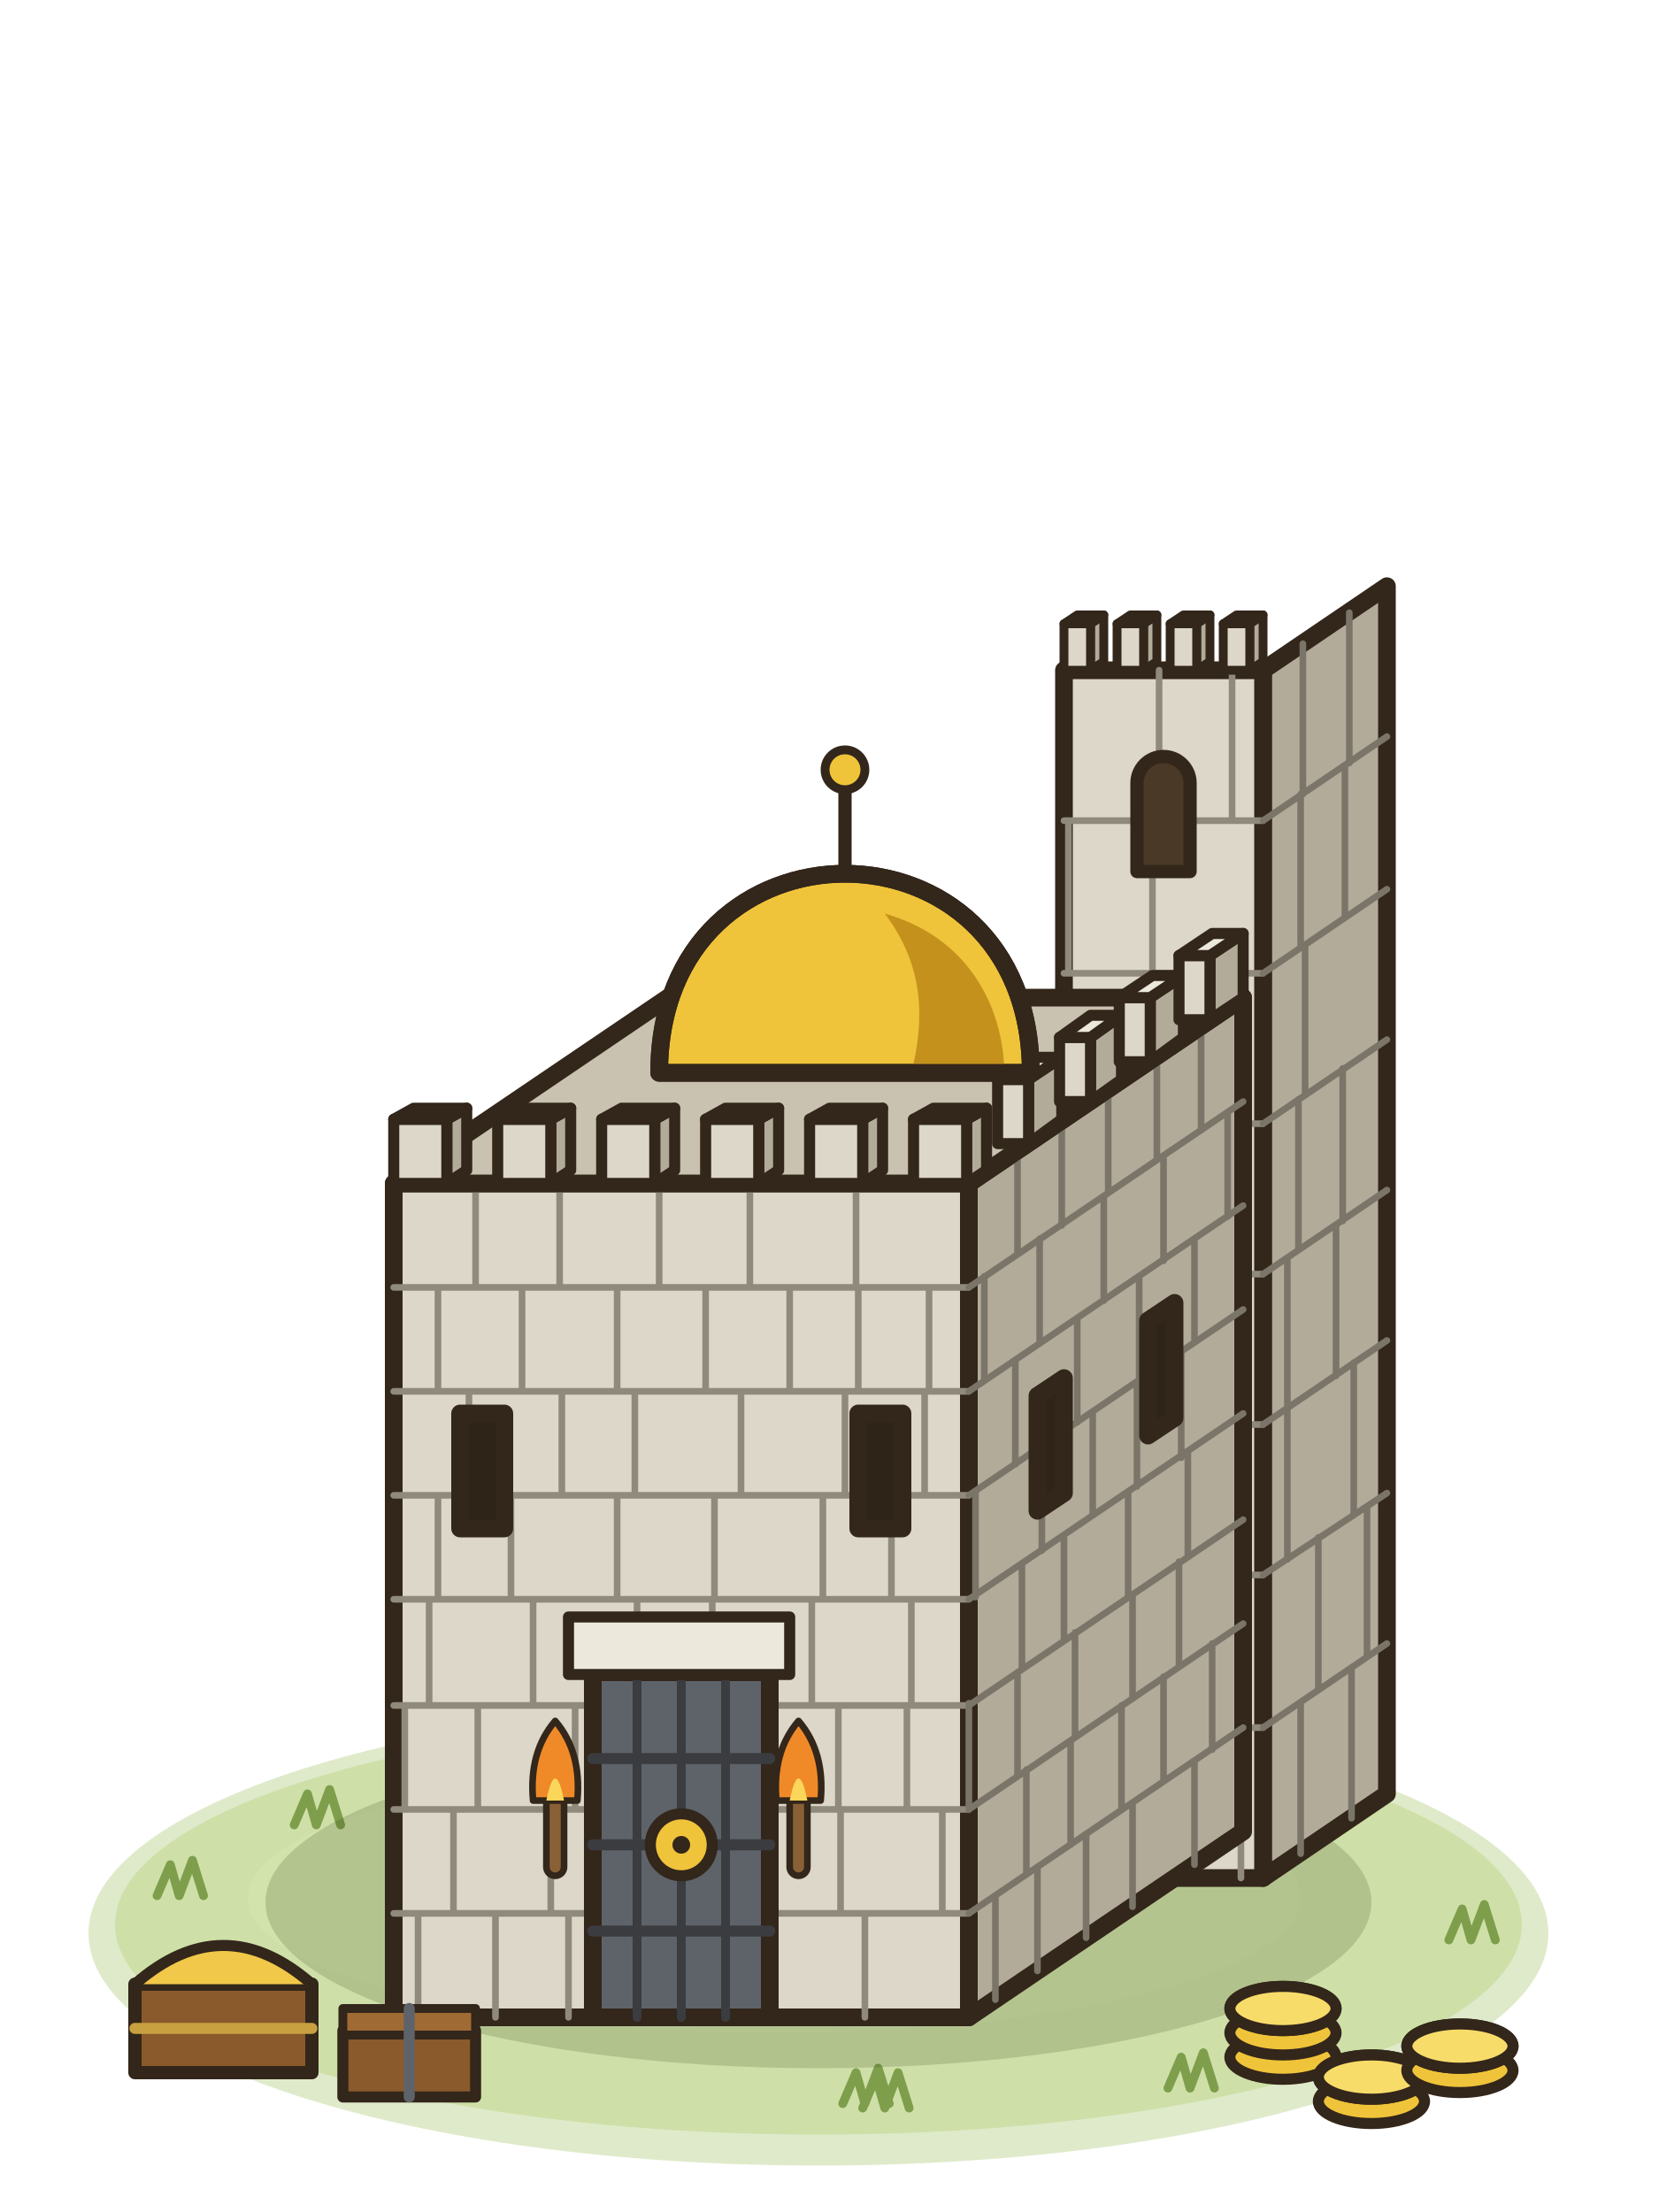
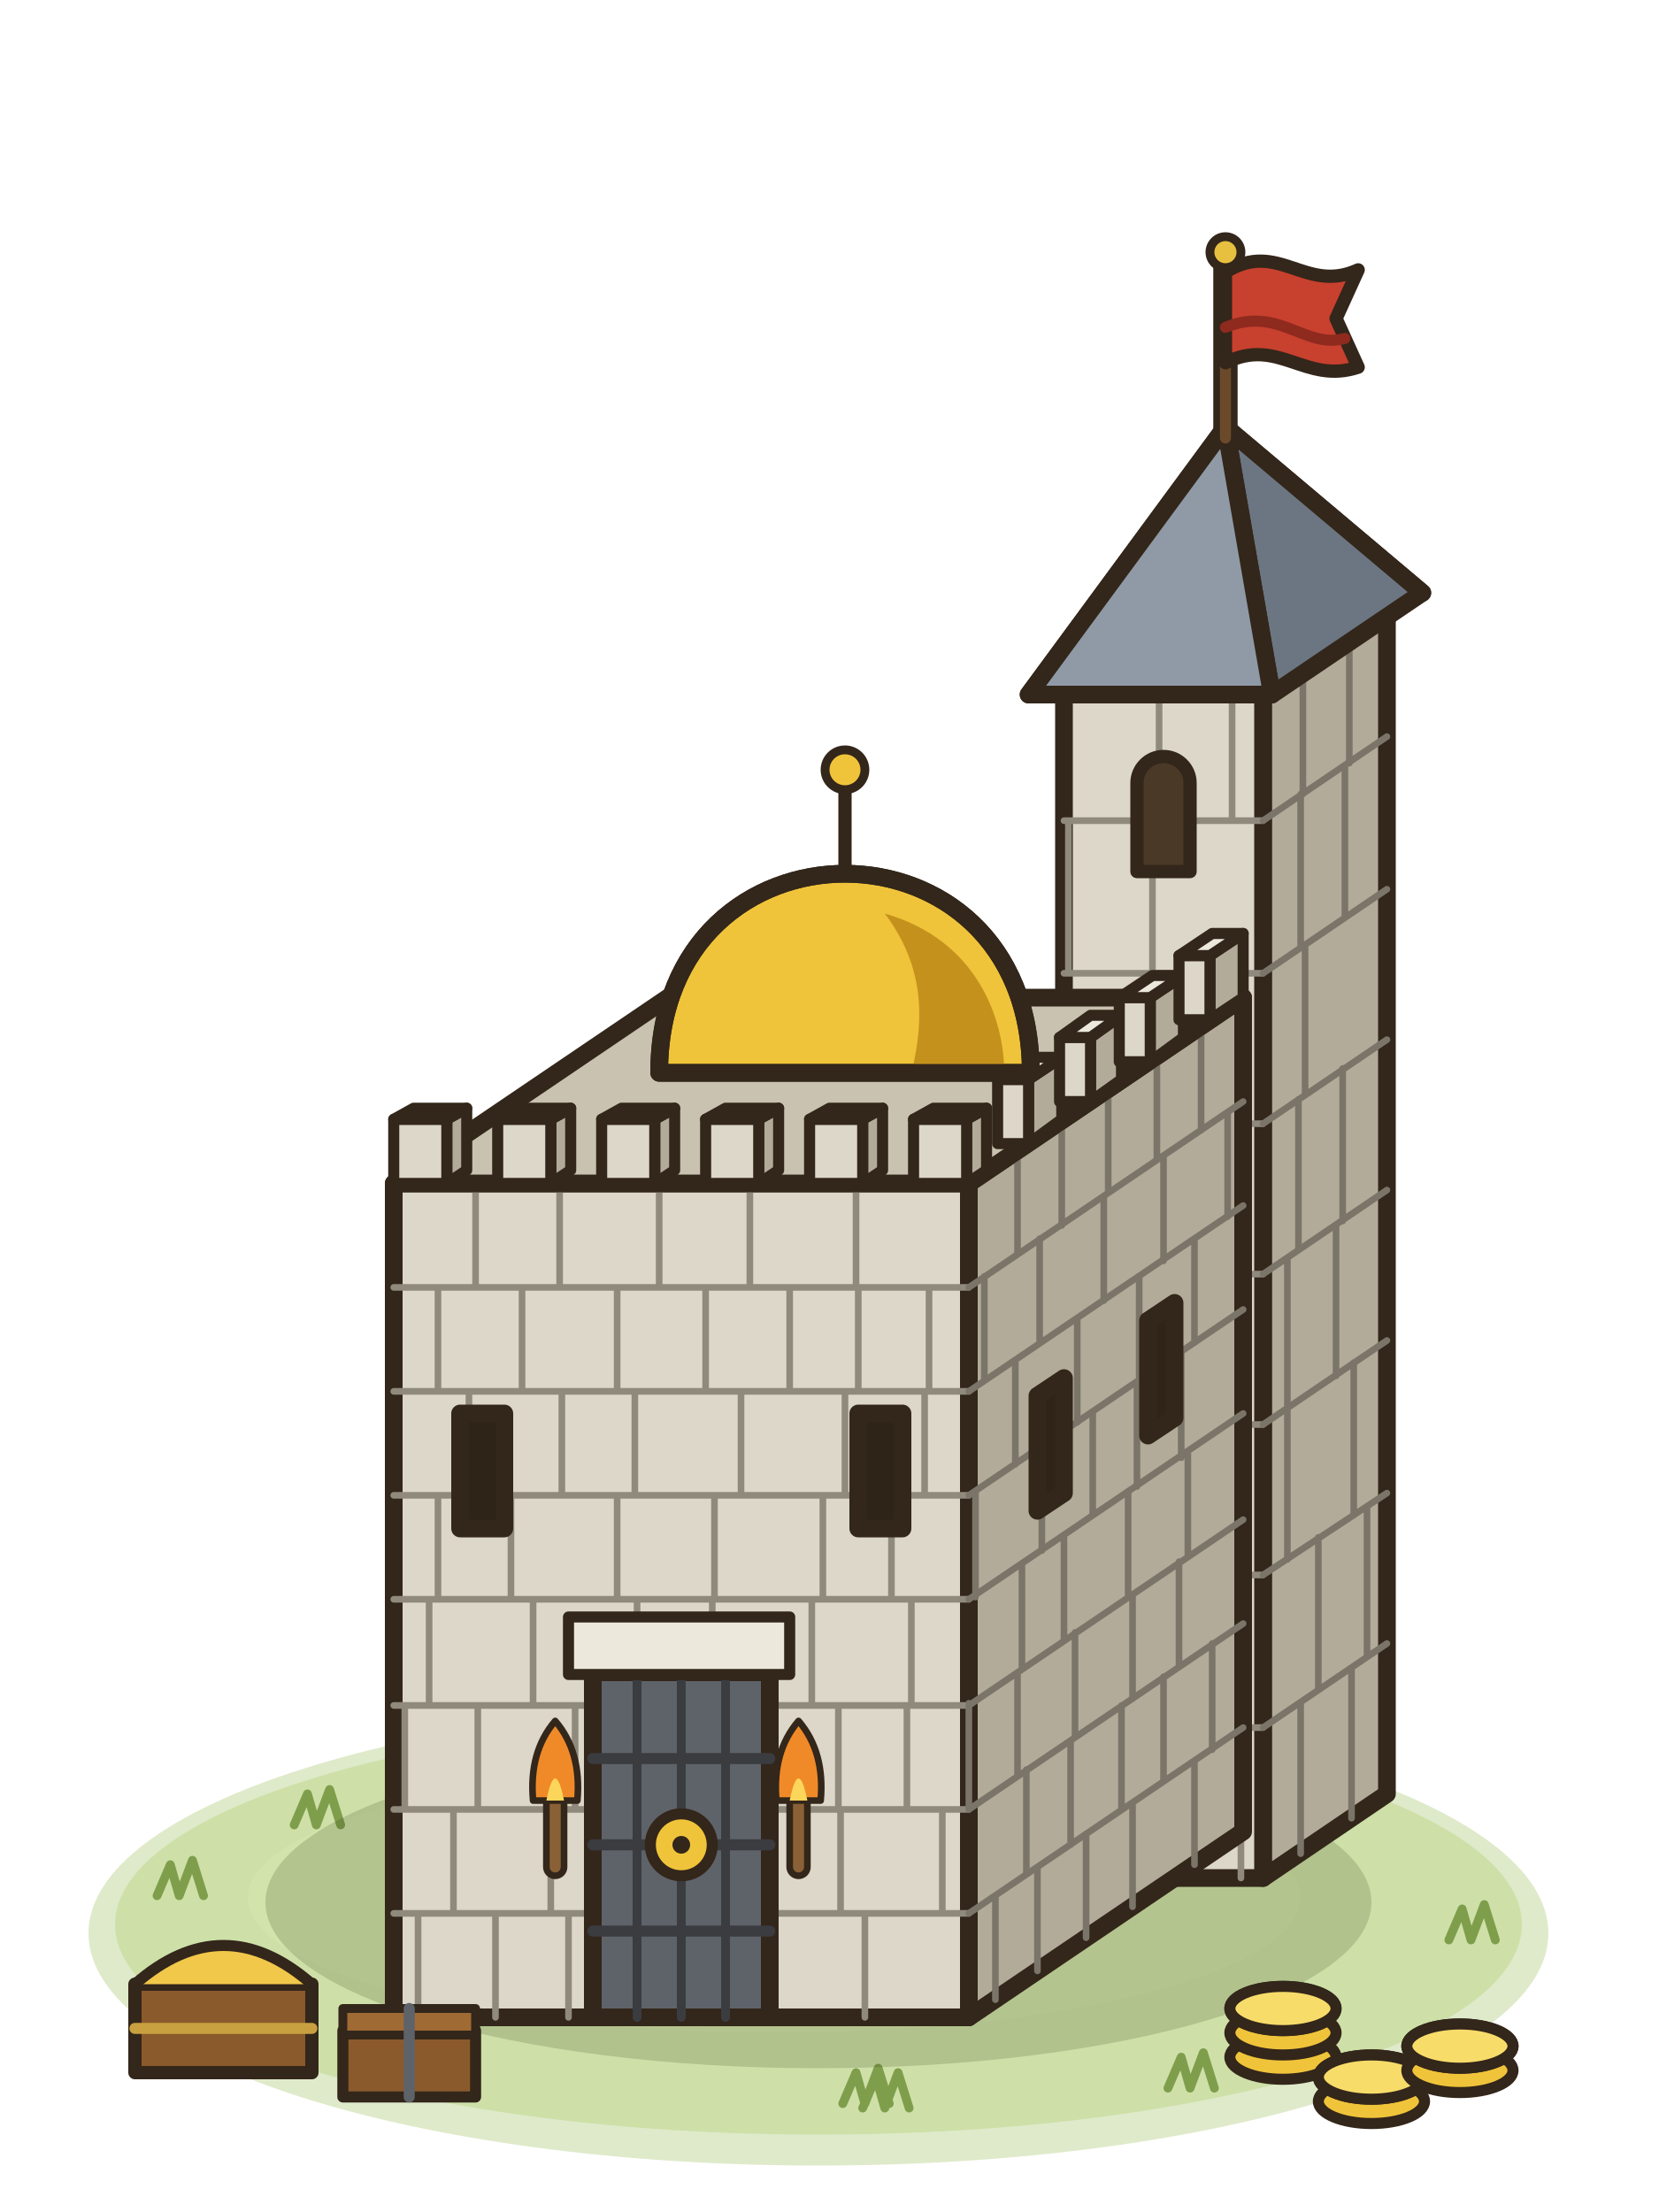
<svg xmlns="http://www.w3.org/2000/svg" viewBox="0 0 75 100">
  <g stroke="#33261a" stroke-width=".8" stroke-linejoin="round" stroke-linecap="round">
    <ellipse cx="37" cy="87.4" rx="33" ry="10.5" fill="#b9d08a" stroke="none" opacity=".45" />
    <ellipse cx="37" cy="87" rx="31.8" ry="9.5" fill="#c8dc9c" stroke="none" opacity=".75" />
    <ellipse cx="35" cy="85.8" rx="23.8" ry="6.1" fill="#d4e4ac" stroke="none" opacity=".7" />
    <path d="M38.1,95.1l.6-1.4,.4,1.4,.6-1.6,.5,1.6m-26.9-12.6l.6-1.4,.4,1.4,.6-1.6,.5,1.6m50.1,5.2l.6-1.4,.4,1.4,.6-1.6,.5,1.6m-28.6,7.6l.6-1.4,.4,1.4,.6-1.6,.5,1.6m9.3-15.7l.6-1.4,.4,1.4,.6-1.6,.5,1.6m.3,14.8l.6-1.4,.4,1.4,.6-1.6,.5,1.6m-47.8-8.7l.6-1.4,.4,1.4,.6-1.6,.5,1.6" fill="none" stroke="#7f9e4c" stroke-width=".4" />
    <ellipse cx="37" cy="86" rx="25" ry="7.5" fill="#2a3a10" stroke="none" opacity=".18" />
    <path d="M57.1,84.9l5.6-3.8,0-54.6-5.6,3.8Z" fill="#b2ab9a" />
    <path d="M48.1,84.9l9,0,0-54.6-9,0Z" fill="#dcd7c8" />
    <path d="M48.1,78.1l9,0m-8.2,6.8l0-6.8m4,6.8l0-6.8m3.2,6.8l0-6.8m-8-6.9l9,0m-7.3,6.9l0-6.9m3,6.9l0-6.9m-4.7-6.8l9,0m-8.6,6.8l0-6.8m3.6,6.8l0-6.8m-4-6.8l9,0m-7.4,6.8l0-6.8m4.3,6.8l0-6.8m-5.9-6.8l9,0m-6.6,6.8l0-6.8m4.5,6.8l0-6.8m-6.9-6.8l9,0m-5,6.8l0-6.8m-4-6.9l9,0m-8.8,6.9l0-6.9m3.8,6.9l0-6.9m.3,0l0-6.8m3.3,6.8l0-6.8" fill="none" stroke="#8f8a7c" stroke-width=".3" />
    <path d="M57.1,78.1l5.6-3.8m-3.9,9.5l0-6.8m2.3,5.2l0-6.8m-4-4.2l5.6-3.7m-3.1,8.9l0-6.9m2.2,5.4l0-6.8m-4.7-3.7l5.6-3.8m-4.5,9.9l0-6.8m3,4.8l0-6.9m-4.1-4l5.6-3.8m-4.5,9.9l0-6.8m2.2,5.3l0-6.8m-3.3-4.6l5.6-3.8m-4,9.5l0-6.8m2,5.5l0-6.9m-3.6-4.3l5.6-3.8m-3.7,9.3l0-6.8m-1.9-5.6l5.6-3.8m-3.9,9.5l0-6.9m2,5.5l0-6.8m-1.9,1.3l0-6.8m2.1,5.4l0-6.8" fill="none" stroke="#7a7568" stroke-width=".3" />
    <path d="M51.4,39.4V35.4A1.2,1.2 0 0 1 53.8,35.4V39.4Z" fill="#4a3926" stroke-width=".6" />
-     <path d="M49.3,30.3l.6-.4,0-2.1-.6,.4Z" fill="#b2ab9a" stroke-width=".4" />
-     <path d="M48.1,30.3l1.2,0,0-2.1-1.2,0Z" fill="#dcd7c8" stroke-width=".4" />
-     <path d="M48.1,28.2l1.2,0,.6-.4-1.2,0Z" fill="#ece8dc" stroke-width=".4" />
-     <path d="M51.7,30.3l.6-.4,0-2.1-.6,.4Z" fill="#b2ab9a" stroke-width=".4" />
-     <path d="M50.5,30.3l1.2,0,0-2.1-1.2,0Z" fill="#dcd7c8" stroke-width=".4" />
-     <path d="M50.5,28.2l1.2,0,.6-.4-1.2,0Z" fill="#ece8dc" stroke-width=".4" />
-     <path d="M54.1,30.3l.6-.4,0-2.1-.6,.4Z" fill="#b2ab9a" stroke-width=".4" />
-     <path d="M52.9,30.3l1.2,0,0-2.1-1.2,0Z" fill="#dcd7c8" stroke-width=".4" />
-     <path d="M52.9,28.2l1.2,0,.6-.4-1.2,0Z" fill="#ece8dc" stroke-width=".4" />
-     <path d="M56.5,30.3l.6-.4,0-2.1-.6,.4Z" fill="#b2ab9a" stroke-width=".4" />
-     <path d="M55.3,30.3l1.2,0,0-2.1-1.2,0Z" fill="#dcd7c8" stroke-width=".4" />
-     <path d="M55.3,28.2l1.2,0,.6-.4-1.2,0Z" fill="#ece8dc" stroke-width=".4" />
+     <path d="M53.3,26.8l11,0-8.9-7.5,0,0Z" fill="#6c7682" />
+     <path d="M46.5,31.4l6.8-4.6,2.1-7.5Z" fill="#8f9aa6" />
+     <path d="M57.5,31.4l6.8-4.6-8.9-7.5Z" fill="#6c7682" />
+     <path d="M46.5,31.4l11,0-2.1-12.1,0,0Z" fill="#8f9aa6" />
+     <path d="M55.4,19.8l0-8" fill="none" stroke="#33261a" stroke-width="1.1" />
+     <path d="M55.4,19.8l0-8" fill="none" stroke="#6a4a2a" stroke-width=".5" />
+     <path d="M55.4,12.3C57.8,10.8 59,13.3 61.4,12.2L60.4,14.4L61.4,16.6C59,17.4 57.8,15.2 55.4,16.4Z" fill="#c8402e" stroke-width=".6" />
+     <path d="M55.4,14.8C57.8,13.8 59,15.8 60.8,15.3" fill="none" stroke="#8e2a1e" stroke-width=".5" />
+     <circle cx="55.4" cy="11.4" r=".7" fill="#e8c040" stroke-width=".4" />
    <path d="M43.8,91.2l12.4-8.4,0-37.7-12.4,8.4Z" fill="#b2ab9a" />
    <path d="M17.8,91.2l26,0,0-37.7-26,0Z" fill="#dcd7c8" />
    <path d="M17.8,86.5l26,0m-24.9,4.7l0-4.7m3.5,4.7l0-4.7m3.3,4.7l0-4.7m4.9,4.7l0-4.7m4.1,4.7l0-4.7m4.4,4.7l0-4.7m-21.3-4.7l26,0m-23.3,4.7l0-4.7m4.4,4.7l0-4.7m4.2,4.7l0-4.7m4.5,4.7l0-4.7m4.4,4.7l0-4.7m4.6,4.7l0-4.7m-24.8-4.7l26,0m-25.5,4.7l0-4.7m3.3,4.7l0-4.7m4.4,4.7l0-4.7m3.3,4.7l0-4.7m4.4,4.7l0-4.7m4.2,4.7l0-4.7m3.1,4.7l0-4.7m-23.2-4.8l26,0m-24.4,4.8l0-4.8m4.7,4.8l0-4.8m4.7,4.8l0-4.8m3.4,4.8l0-4.8m4.5,4.8l0-4.8m4.5,4.8l0-4.8m-23.4-4.7l26,0m-24,4.7l0-4.7m3.3,4.7l0-4.7m4.8,4.7l0-4.7m4.4,4.7l0-4.7m4.9,4.7l0-4.7m3.1,4.7l0-4.7m-22.5-4.7l26,0m-22.6,4.7l0-4.7m4.2,4.7l0-4.7m3.3,4.7l0-4.7m4.8,4.7l0-4.7m4.7,4.7l0-4.7m3.6,4.7l0-4.7m-24-4.7l26,0m-24,4.7l0-4.7m3.8,4.7l0-4.7m4.3,4.7l0-4.7m4,4.7l0-4.7m3.8,4.7l0-4.7m3.1,4.7l0-4.7m3.2,4.7l0-4.7m-20.5,0l0-4.7m3.8,4.7l0-4.7m4.5,4.7l0-4.7m4.1,4.7l0-4.7m4.8,4.7l0-4.7" fill="none" stroke="#8f8a7c" stroke-width=".3" />
    <path d="M43.8,86.5l12.4-8.4m-11.2,12.3l0-4.7m1.9,3.4l0-4.7m2.2,3.2l0-4.7m2.1,3.3l0-4.7m2.8,2.8l0-4.7m-10.2,2.2l12.4-8.4m-9.8,11.3l0-4.7m2,3.4l0-4.7m2.3,3.1l0-4.7m1.9,3.4l0-4.7m2.2,3.3l0-4.8m-11,2.8l12.4-8.4m-12.4,13l0-4.7m2.2,3.3l0-4.7m2.6,2.9l0-4.7m2.6,3l0-4.7m2.1,3.2l0-4.7m-9.5,1.7l12.4-8.4m-10,11.5l0-4.7m1.9,3.4l0-4.7m2.9,2.8l0-4.7m2.7,2.9l0-4.7m-9.9,1.9l12.4-8.4m-12.1,13l0-4.8m3,2.7l0-4.7m2.3,3.1l0-4.7m2,3.4l0-4.7m2,3.4l0-4.7m-9.6,1.7l12.4-8.4m-10.3,11.7l0-4.7m2.8,2.8l0-4.7m2.8,2.8l0-4.7m2.5,3l0-4.7m-10.2,2.2l12.4-8.4m-11.7,12.6l0-4.7m2.5,3l0-4.7m2.9,2.8l0-4.7m2.7,2.9l0-4.7m2.9,2.7l0-4.7m-9.5,6.4l0-4.7m2,3.4l0-4.7m2.1,3.2l0-4.7m2.2,3.2l0-4.7m2,3.4l0-4.7" fill="none" stroke="#7a7568" stroke-width=".3" />
    <path d="M26.8,91.2l8,0,0-15.6-8,0Z" fill="#5e636a" />
    <path d="M26.8,87.3l8,0m-8-3.9l8,0m-8-3.9l8,0" fill="none" stroke="#3a3c40" stroke-width=".5" />
    <path d="M28.8,91.2l0-15.6m2,15.6l0-15.6m2,15.6l0-15.6" fill="none" stroke="#3a3c40" stroke-width=".4" />
    <circle cx="30.8" cy="83.4" r="1.4" fill="#f0c43a" stroke-width=".5" />
    <circle cx="30.8" cy="83.4" r=".4" fill="#33261a" stroke="none" />
    <path d="M25.7,75.7l10,0,0-2.6-10,0Z" fill="#ece8dc" stroke-width=".5" />
    <path d="M46.9,68.3l1.2-.8,0-5.2-1.2,.8Z" fill="#2e2418" />
    <path d="M51.9,64.9l1.2-.8,0-5.2-1.2,.8Z" fill="#2e2418" />
    <path d="M20.8,69.1l2,0,0-5.2-2,0Z" fill="#2e2418" />
    <path d="M38.8,69.1l2,0,0-5.2-2,0Z" fill="#2e2418" />
    <path d="M17.8,53.5l26,0,12.4-8.4-26,0Z" fill="#c9c2b0" />
    <path d="M20.2,53.5l.9-.6,0-2.8-.9,.5Z" fill="#b2ab9a" stroke-width=".5" />
    <path d="M17.8,53.5l2.4,0,0-2.9-2.4,0Z" fill="#dcd7c8" stroke-width=".5" />
    <path d="M17.8,50.6l2.4,0,.9-.5-2.4,0Z" fill="#ece8dc" stroke-width=".5" />
    <path d="M24.9,53.5l.9-.6,0-2.8-.9,.5Z" fill="#b2ab9a" stroke-width=".5" />
    <path d="M22.5,53.5l2.4,0,0-2.9-2.4,0Z" fill="#dcd7c8" stroke-width=".5" />
    <path d="M22.5,50.6l2.4,0,.9-.5-2.4,0Z" fill="#ece8dc" stroke-width=".5" />
    <path d="M29.6,53.5l.9-.6,0-2.8-.9,.5Z" fill="#b2ab9a" stroke-width=".5" />
    <path d="M27.2,53.5l2.4,0,0-2.9-2.4,0Z" fill="#dcd7c8" stroke-width=".5" />
    <path d="M27.2,50.6l2.4,0,.9-.5-2.4,0Z" fill="#ece8dc" stroke-width=".5" />
    <path d="M34.3,53.5l.9-.6,0-2.8-.9,.5Z" fill="#b2ab9a" stroke-width=".5" />
    <path d="M31.9,53.5l2.4,0,0-2.9-2.4,0Z" fill="#dcd7c8" stroke-width=".5" />
    <path d="M31.9,50.6l2.4,0,.9-.5-2.4,0Z" fill="#ece8dc" stroke-width=".5" />
    <path d="M39,53.5l.9-.6,0-2.8-.9,.5Z" fill="#b2ab9a" stroke-width=".5" />
    <path d="M36.6,53.5l2.4,0,0-2.9-2.4,0Z" fill="#dcd7c8" stroke-width=".5" />
    <path d="M36.6,50.6l2.4,0,.9-.5-2.4,0Z" fill="#ece8dc" stroke-width=".5" />
    <path d="M43.7,53.5l.9-.6,0-2.8-.9,.5Z" fill="#b2ab9a" stroke-width=".5" />
    <path d="M41.3,53.5l2.4,0,0-2.9-2.4,0Z" fill="#dcd7c8" stroke-width=".5" />
    <path d="M41.3,50.6l2.4,0,.9-.5-2.4,0Z" fill="#ece8dc" stroke-width=".5" />
    <path d="M46.5,51.7l1.5-1.1,0-2.8-1.5,1Z" fill="#b2ab9a" stroke-width=".5" />
    <path d="M45.1,51.7l1.4,0,0-2.9-1.4,0Z" fill="#dcd7c8" stroke-width=".5" />
    <path d="M45.1,48.8l1.4,0,1.5-1-1.4,0Z" fill="#ece8dc" stroke-width=".5" />
    <path d="M49.3,49.8l1.4-1,0-2.9-1.4,1Z" fill="#b2ab9a" stroke-width=".5" />
    <path d="M47.9,49.8l1.4,0,0-2.9-1.4,0Z" fill="#dcd7c8" stroke-width=".5" />
    <path d="M47.9,46.9l1.4,0,1.4-1-1.4,0Z" fill="#ece8dc" stroke-width=".5" />
    <path d="M52,48l1.5-1.1,0-2.8-1.5,1Z" fill="#b2ab9a" stroke-width=".5" />
    <path d="M50.6,48l1.4,0,0-2.9-1.4,0Z" fill="#dcd7c8" stroke-width=".5" />
    <path d="M50.6,45.1l1.4,0,1.5-1-1.4,0Z" fill="#ece8dc" stroke-width=".5" />
    <path d="M54.7,46.1l1.5-1,0-2.9-1.5,1Z" fill="#b2ab9a" stroke-width=".5" />
    <path d="M53.3,46.1l1.4,0,0-2.9-1.4,0Z" fill="#dcd7c8" stroke-width=".5" />
    <path d="M53.3,43.2l1.4,0,1.5-1-1.4,0Z" fill="#ece8dc" stroke-width=".5" />
    <path d="M29.8,48.5C29.8,36.5 46.6,36.5 46.6,48.5Z" fill="#f0c43a" />
    <path d="M40,41.3C44.2,42.5 45.4,46.1 45.4,48.5H41.2C41.8,46.1 41.8,43.7 40,41.3Z" fill="#c4921c" stroke="none" />
    <path d="M29.8,48.5C29.8,36.5 46.6,36.5 46.6,48.5Z" fill="none" />
    <path d="M38.2,39.5l0-4.2" fill="none" stroke-width=".6" />
    <circle cx="38.2" cy="34.8" r=".9" fill="#f0c43a" stroke-width=".4" />
    <rect x="6.1" y="89.7" width="8" height="4" fill="#8a5a2c" stroke-width=".6" />
    <path d="M6.1,89.7Q10.1,86.2 14.1,89.7" fill="#f2c84a" stroke-width=".5" />
    <path d="M6.1,91.7l8,0" fill="none" stroke="#c9a040" stroke-width=".5" />
    <ellipse cx="58" cy="93" rx="2.4" ry="1" fill="#f0c43a" stroke-width=".5" />
    <ellipse cx="58" cy="91.9" rx="2.4" ry="1" fill="#f0c43a" stroke-width=".5" />
    <ellipse cx="58" cy="90.8" rx="2.4" ry="1" fill="#f0c43a" stroke-width=".5" />
    <ellipse cx="58" cy="90.8" rx="2.4" ry="1" fill="#f8dc6a" stroke-width=".5" />
    <ellipse cx="62" cy="95" rx="2.4" ry="1" fill="#f0c43a" stroke-width=".5" />
    <ellipse cx="62" cy="93.9" rx="2.4" ry="1" fill="#f0c43a" stroke-width=".5" />
    <ellipse cx="62" cy="93.9" rx="2.4" ry="1" fill="#f8dc6a" stroke-width=".5" />
    <path d="M25.1,84.4l0-3" fill="none" stroke="#33261a" stroke-width="1.1" />
    <path d="M25.1,84.4l0-3" fill="none" stroke="#8a6036" stroke-width=".5" />
    <path d="M24.1,81.4Q23.9,79.2 25.1,77.8Q26.3,79.2 26.1,81.4Z" fill="#f08a28" stroke-width=".3" />
    <path d="M24.7,81.4Q25.1,79.4 25.5,81.4Z" fill="#fcd65a" stroke="none" />
    <path d="M36.1,84.4l0-3" fill="none" stroke="#33261a" stroke-width="1.1" />
    <path d="M36.1,84.4l0-3" fill="none" stroke="#8a6036" stroke-width=".5" />
    <path d="M35.1,81.4Q34.9,79.2 36.1,77.8Q37.3,79.2 37.1,81.4Z" fill="#f08a28" stroke-width=".3" />
    <path d="M35.7,81.4Q36.1,79.4 36.5,81.4Z" fill="#fcd65a" stroke="none" />
    <ellipse cx="66" cy="93.6" rx="2.4" ry="1" fill="#f0c43a" stroke-width=".5" />
    <ellipse cx="66" cy="92.5" rx="2.4" ry="1" fill="#f0c43a" stroke-width=".5" />
    <ellipse cx="66" cy="92.5" rx="2.4" ry="1" fill="#f8dc6a" stroke-width=".5" />
    <rect x="15.5" y="91.8" width="6" height="3" fill="#8a5a2c" stroke-width=".5" />
    <rect x="15.5" y="90.8" width="6" height="1.2" fill="#a06a34" stroke-width=".4" />
    <path d="M18.5,90.8l0,4" fill="none" stroke="#5e636a" stroke-width=".5" />
  </g>
</svg>
